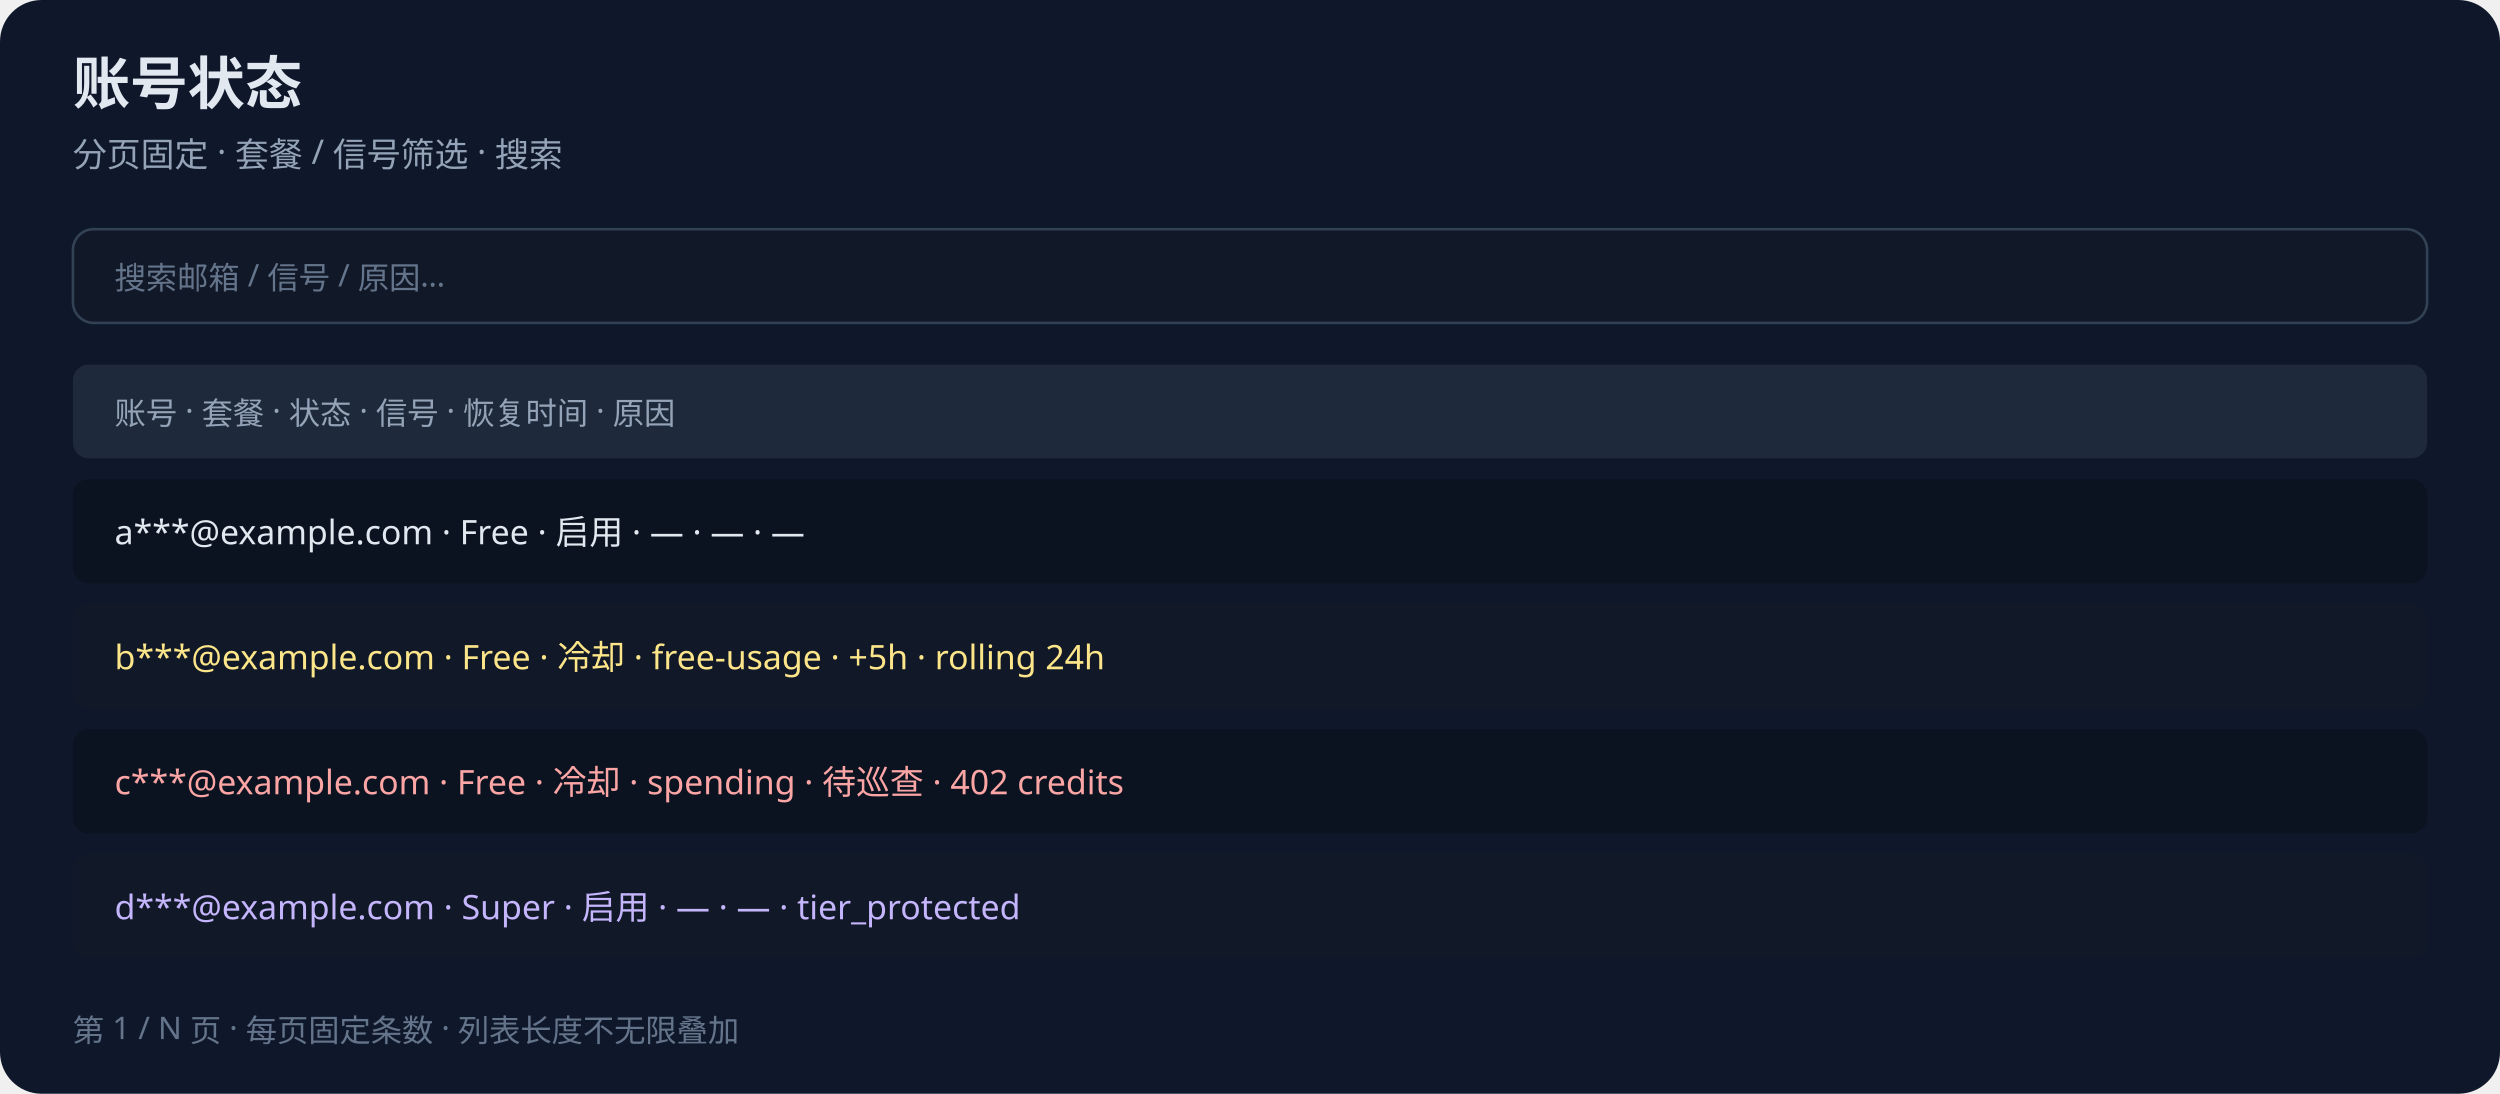
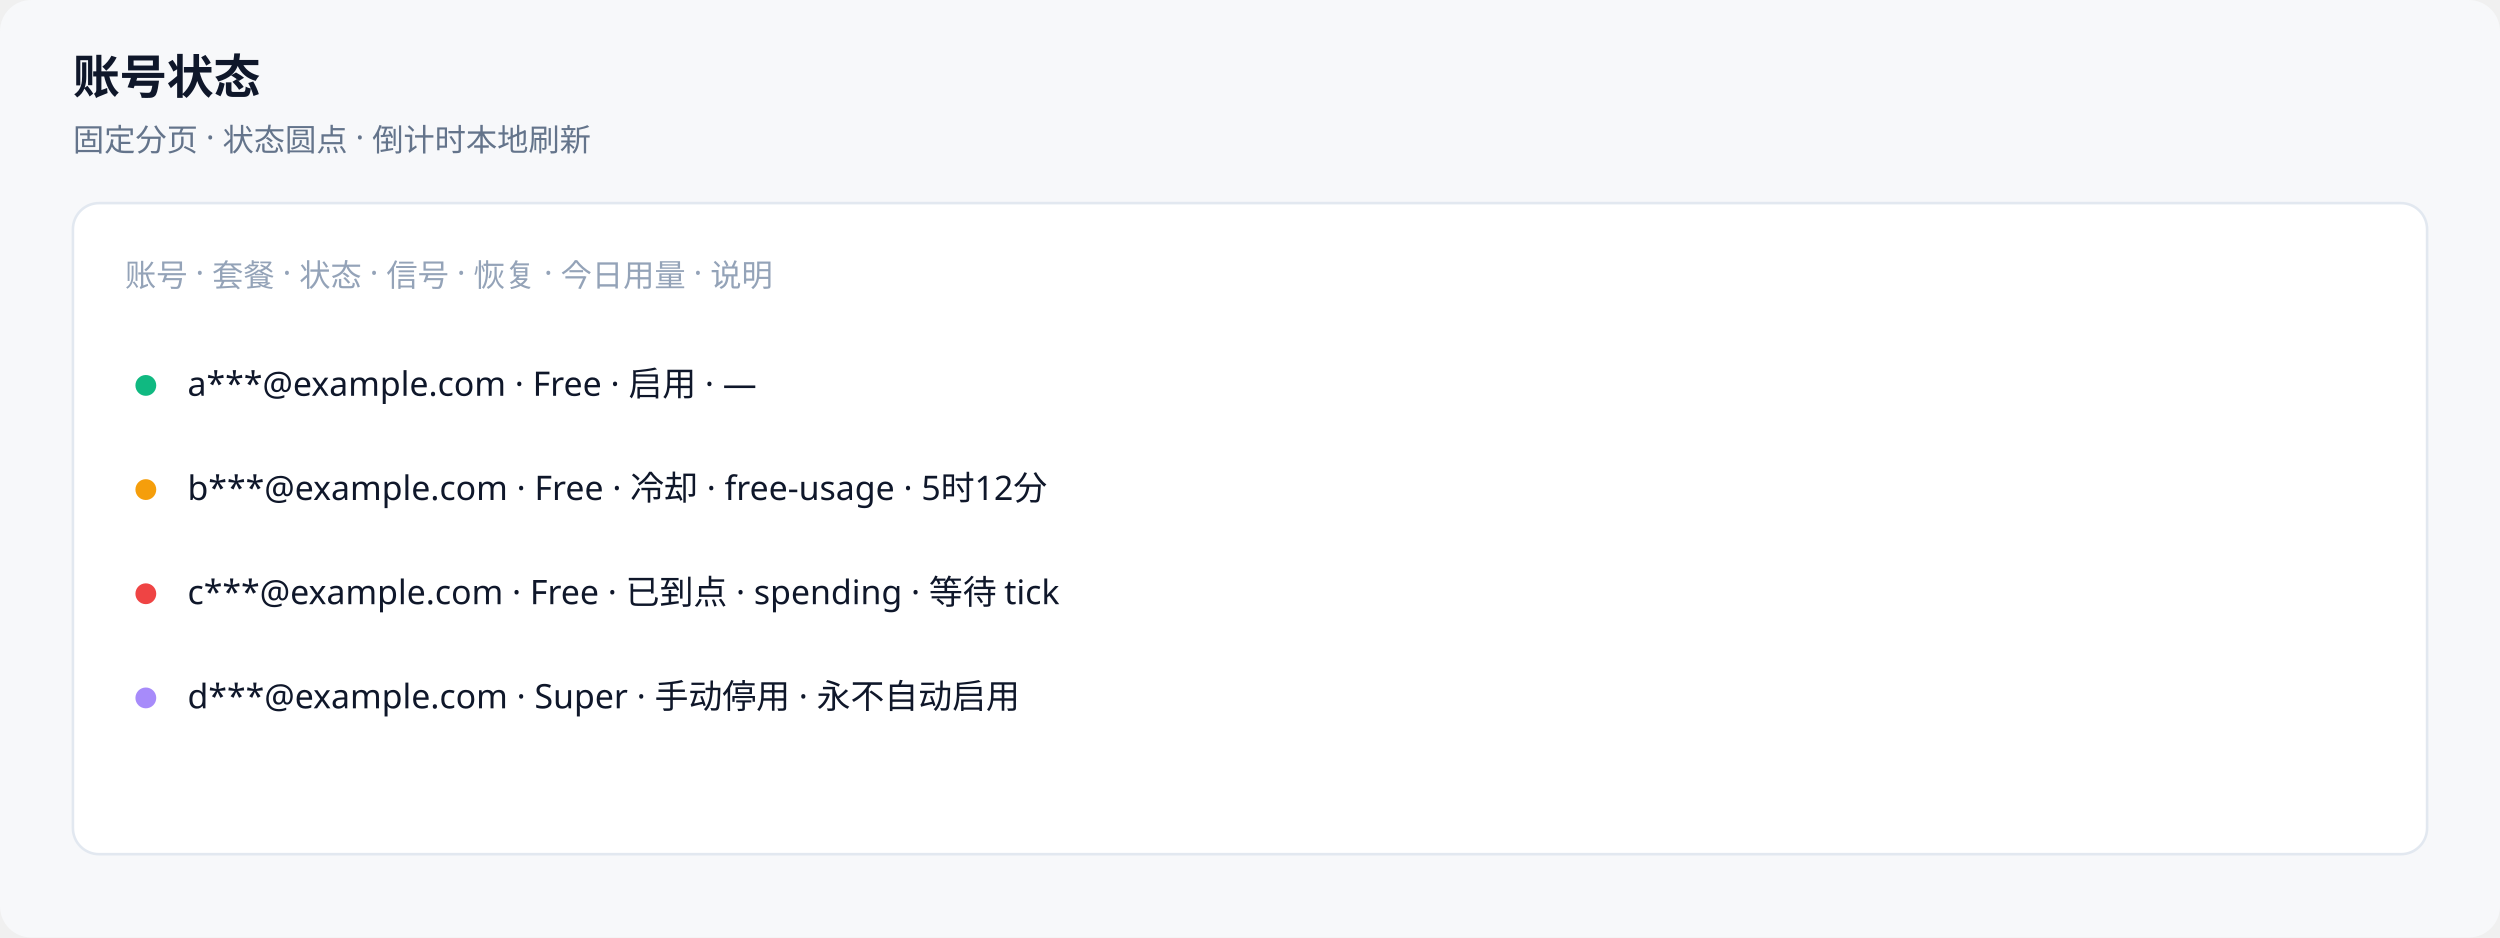
- <svg xmlns="http://www.w3.org/2000/svg" width="960" height="420" viewBox="0 0 960 420" role="img" aria-label="accounts table mock">
-   <rect width="960" height="420" rx="16" fill="#0f172a" />
-   <text x="28" y="40" fill="#e2e8f0" font-family="Segoe UI, sans-serif" font-size="22" font-weight="700">账号状态</text>
-   <text x="28" y="64" fill="#94a3b8" font-family="Segoe UI, sans-serif" font-size="13">分页固定 · 套餐 / 信号筛选 · 搜索</text>
-   <rect x="28" y="88" width="904" height="36" rx="8" fill="#111827" stroke="#334155" />
-   <text x="44" y="111" fill="#64748b" font-family="Segoe UI, sans-serif" font-size="12">搜索邮箱 / 信号 / 原因…</text>
-   <rect x="28" y="140" width="904" height="36" rx="6" fill="#1e293b" />
-   <text x="44" y="163" fill="#94a3b8" font-family="Segoe UI, sans-serif" font-size="12">账号 · 套餐 · 状态 · 信号 · 恢复时间 · 原因</text>
-   <rect x="28" y="184" width="904" height="40" rx="6" fill="#0b1220" />
-   <text x="44" y="209" fill="#e2e8f0" font-family="Segoe UI, sans-serif" font-size="13">a***@example.com · Free · 启用 · — · — · —</text>
-   <rect x="28" y="232" width="904" height="40" rx="6" fill="#111827" />
-   <text x="44" y="257" fill="#fde68a" font-family="Segoe UI, sans-serif" font-size="13">b***@example.com · Free · 冷却 · free-usage · +5h · rolling 24h</text>
-   <rect x="28" y="280" width="904" height="40" rx="6" fill="#0b1220" />
-   <text x="44" y="305" fill="#fca5a5" font-family="Segoe UI, sans-serif" font-size="13">c***@example.com · Free · 冷却 · spending · 待巡查 · 402 credits</text>
-   <rect x="28" y="328" width="904" height="40" rx="6" fill="#111827" />
-   <text x="44" y="353" fill="#c4b5fd" font-family="Segoe UI, sans-serif" font-size="13">d***@example.com · Super · 启用 · — · — · tier_protected</text>
-   <text x="28" y="400" fill="#64748b" font-family="Segoe UI, sans-serif" font-size="12">第 1 / N 页 · 每页固定条数 · 列表长度不无限叠加</text>
+ <svg xmlns="http://www.w3.org/2000/svg" width="960" height="360" viewBox="0 0 960 360" role="img" aria-label="accounts">
+   <rect width="960" height="360" rx="12" fill="#f7f8fa" />
+   <text x="28" y="36" fill="#0f172a" font-family="Segoe UI, sans-serif" font-size="18" font-weight="650">账号状态</text>
+   <text x="28" y="58" fill="#64748b" font-family="Segoe UI, sans-serif" font-size="12">固定分页 · 状态圆点 · 倒计时本地刷新</text>
+   <rect x="28" y="78" width="904" height="250" rx="10" fill="#fff" stroke="#e2e8f0" />
+   <text x="48" y="110" fill="#94a3b8" font-family="Segoe UI, sans-serif" font-size="12">账号 · 套餐 · 状态 · 信号 · 恢复 · 今日用量 · 说明</text>
+   <circle cx="56" cy="148" r="4" fill="#10b981" />
+   <text x="72" y="152" fill="#0f172a" font-family="Segoe UI, sans-serif" font-size="13">a***@example.com · Free · 启用 · —</text>
+   <circle cx="56" cy="188" r="4" fill="#f59e0b" />
+   <text x="72" y="192" fill="#0f172a" font-family="Segoe UI, sans-serif" font-size="13">b***@example.com · Free · 冷却 · free-usage · 5时12分</text>
+   <circle cx="56" cy="228" r="4" fill="#ef4444" />
+   <text x="72" y="232" fill="#0f172a" font-family="Segoe UI, sans-serif" font-size="13">c***@example.com · Free · 已到点 · spending · 等待 tick</text>
+   <circle cx="56" cy="268" r="4" fill="#a78bfa" />
+   <text x="72" y="272" fill="#0f172a" font-family="Segoe UI, sans-serif" font-size="13">d***@example.com · Super · 手动停用 · 永不自动启用</text>
</svg>
